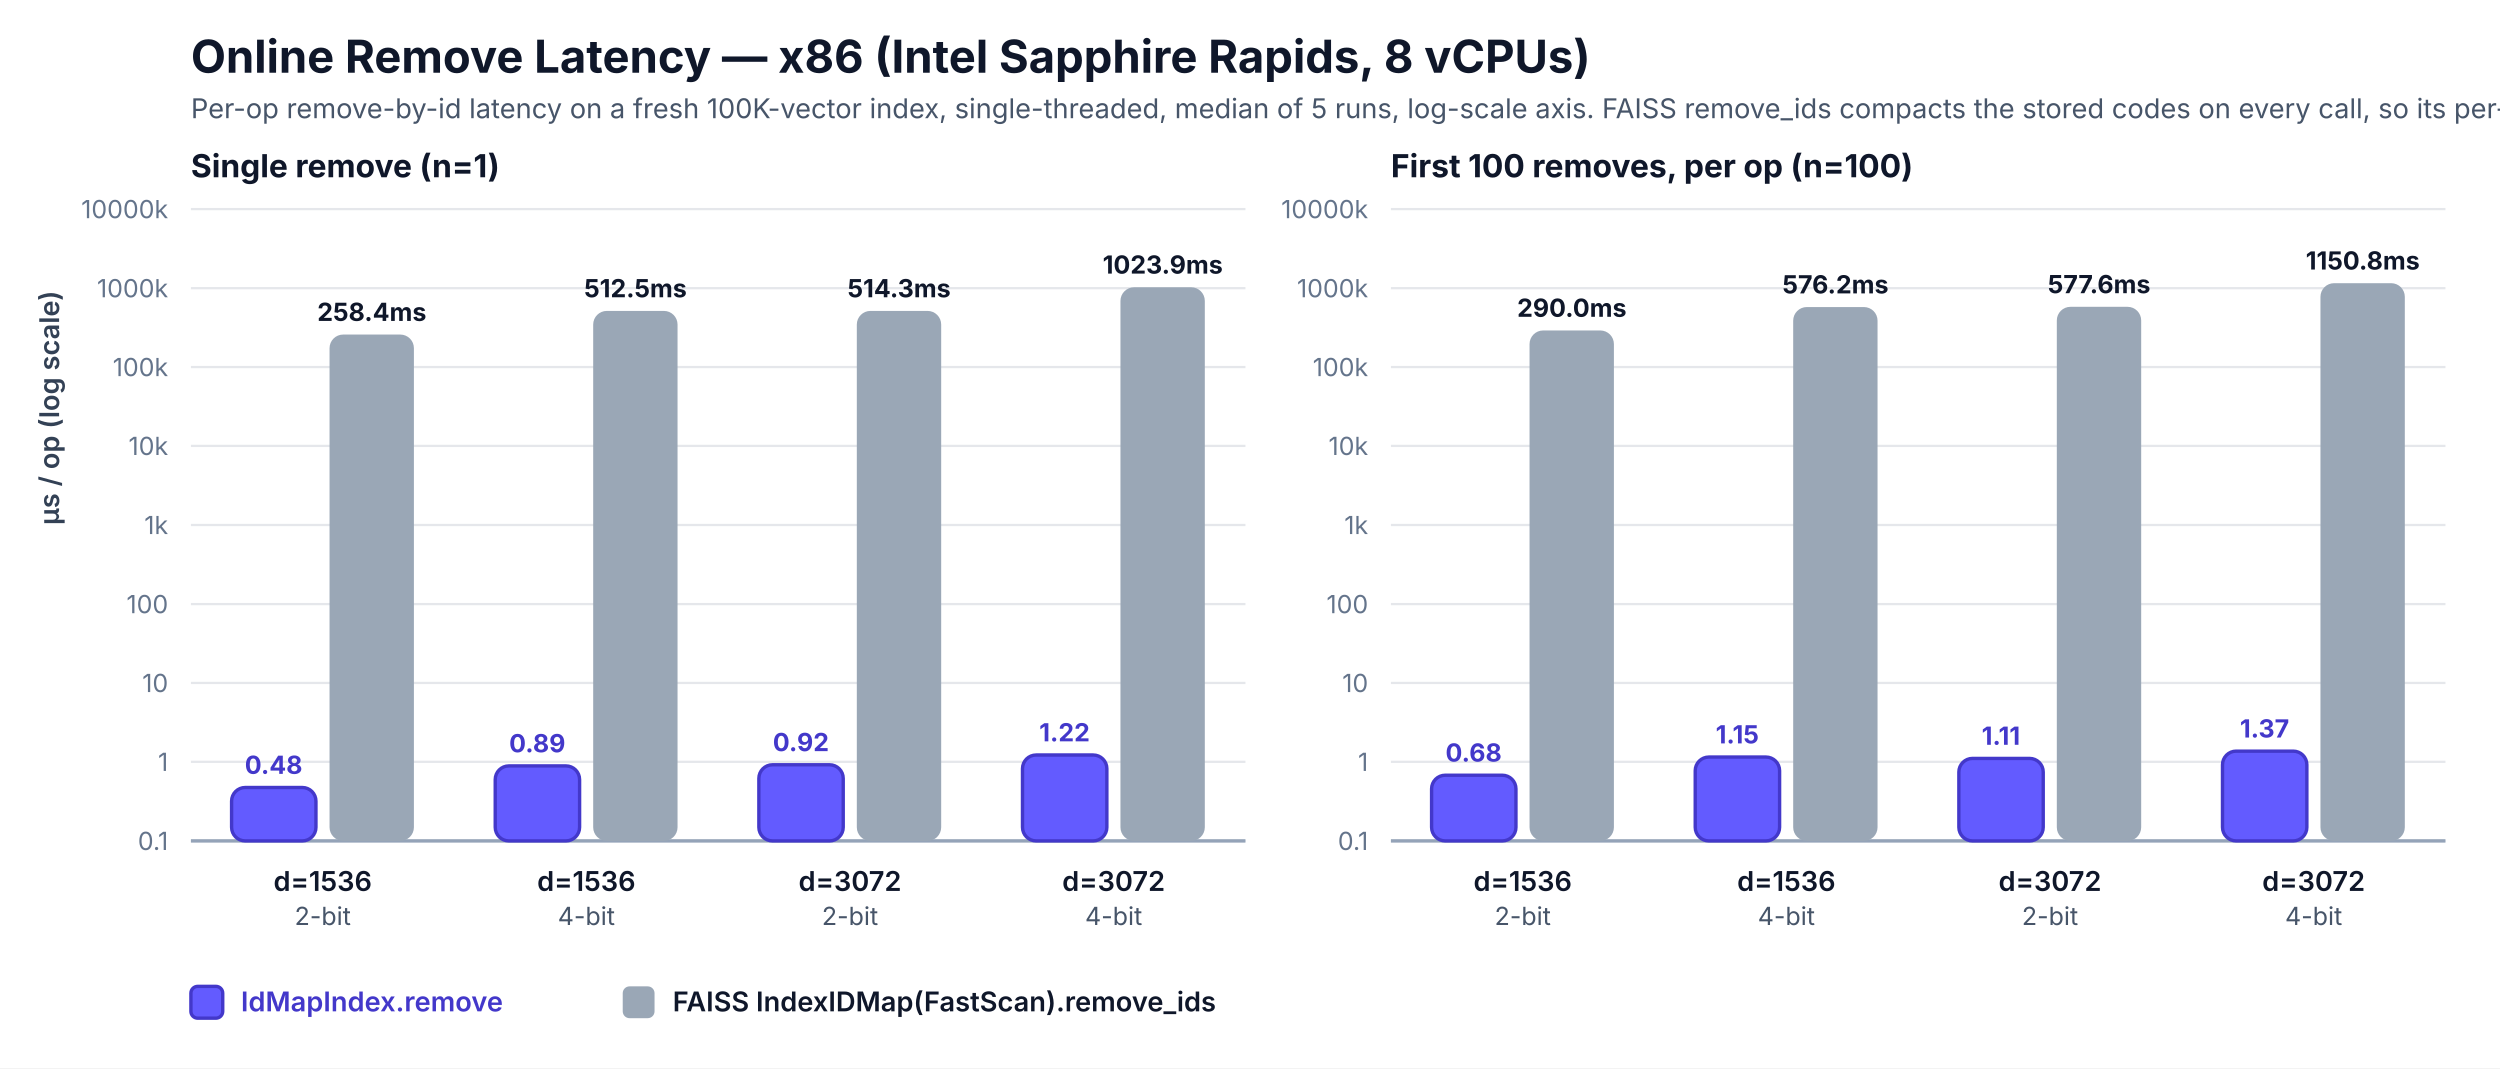
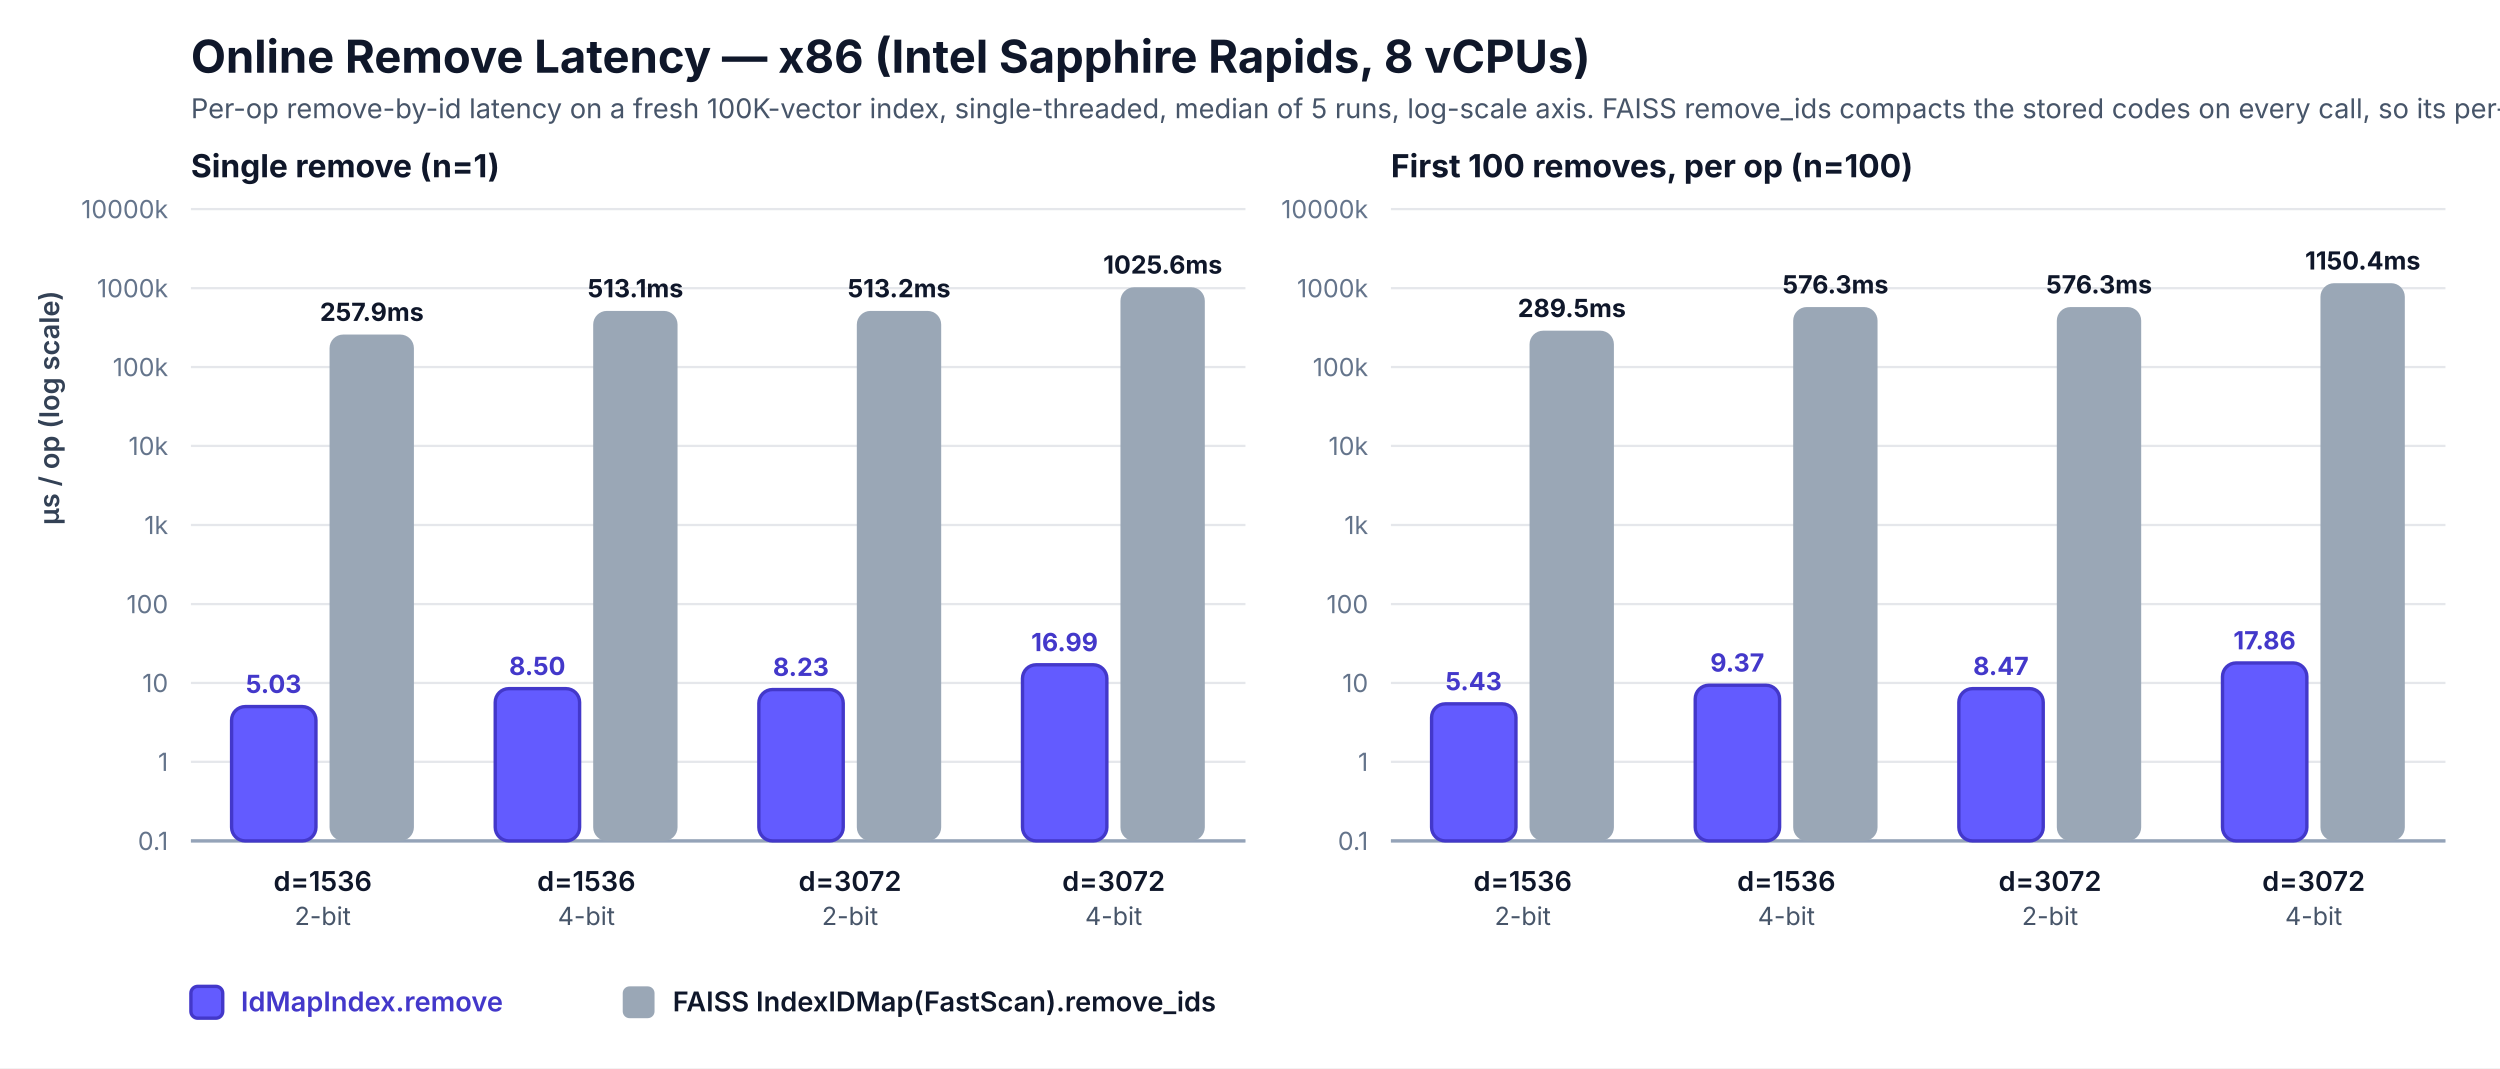
<svg xmlns="http://www.w3.org/2000/svg" width="1100" height="470" viewBox="0 0 1100 470" role="img" aria-label="Online Remove Latency — x86 (Intel Sapphire Rapids, 8 vCPUs)">
  <style>
  .title { font: 700 20px -apple-system, BlinkMacSystemFont, "Segoe UI", sans-serif; fill: #0f172a; }
  .subtitle { font: 400 12px -apple-system, BlinkMacSystemFont, "Segoe UI", sans-serif; fill: #475569; }
  .panel { font: 700 14px -apple-system, BlinkMacSystemFont, "Segoe UI", sans-serif; fill: #0f172a; }
  .label { font: 600 12px -apple-system, BlinkMacSystemFont, "Segoe UI", sans-serif; fill: #0f172a; }
  .secondary { font: 400 11px -apple-system, BlinkMacSystemFont, "Segoe UI", sans-serif; fill: #475569; }
  .tick { font: 400 11px -apple-system, BlinkMacSystemFont, "Segoe UI", sans-serif; fill: #64748b; }
  .value { font: 700 11px -apple-system, BlinkMacSystemFont, "Segoe UI", sans-serif; fill: #0f172a; }
  .value-accent { font: 700 11px -apple-system, BlinkMacSystemFont, "Segoe UI", sans-serif; fill: #4338ca; }
  .axis { font: 600 12px -apple-system, BlinkMacSystemFont, "Segoe UI", sans-serif; fill: #334155; }
  .legend { font: 600 12px -apple-system, BlinkMacSystemFont, "Segoe UI", sans-serif; fill: #0f172a; }
</style>
  <rect width="100%" height="100%" fill="#ffffff" />
  <text x="84" y="32" class="title">Online Remove Latency — x86 (Intel Sapphire Rapids, 8 vCPUs)</text>
  <text x="84" y="52" class="subtitle">Per-op remove-by-id latency on a fresh 100K-vector index, single-threaded, median of 5 runs, log-scale axis. FAISS remove_ids compacts the stored codes on every call, so its per-op cost scales with index size.</text>
  <text x="84.0" y="78" class="panel">Single remove (n=1)</text>
  <line x1="84.0" y1="370.0" x2="548.0" y2="370.0" stroke="#e5e7eb" stroke-width="1" />
  <text x="74.0" y="374.0" text-anchor="end" class="tick">0.1</text>
  <line x1="84.0" y1="335.2" x2="548.0" y2="335.2" stroke="#e5e7eb" stroke-width="1" />
  <text x="74.0" y="339.2" text-anchor="end" class="tick">1</text>
  <line x1="84.0" y1="300.5" x2="548.0" y2="300.5" stroke="#e5e7eb" stroke-width="1" />
  <text x="74.0" y="304.5" text-anchor="end" class="tick">10</text>
  <line x1="84.0" y1="265.8" x2="548.0" y2="265.8" stroke="#e5e7eb" stroke-width="1" />
  <text x="74.0" y="269.8" text-anchor="end" class="tick">100</text>
  <line x1="84.0" y1="231.0" x2="548.0" y2="231.0" stroke="#e5e7eb" stroke-width="1" />
  <text x="74.0" y="235.0" text-anchor="end" class="tick">1k</text>
  <line x1="84.0" y1="196.2" x2="548.0" y2="196.2" stroke="#e5e7eb" stroke-width="1" />
  <text x="74.0" y="200.2" text-anchor="end" class="tick">10k</text>
  <line x1="84.0" y1="161.5" x2="548.0" y2="161.5" stroke="#e5e7eb" stroke-width="1" />
  <text x="74.0" y="165.5" text-anchor="end" class="tick">100k</text>
  <line x1="84.0" y1="126.8" x2="548.0" y2="126.8" stroke="#e5e7eb" stroke-width="1" />
  <text x="74.0" y="130.8" text-anchor="end" class="tick">1000k</text>
  <line x1="84.0" y1="92.0" x2="548.0" y2="92.0" stroke="#e5e7eb" stroke-width="1" />
  <text x="74.0" y="96.0" text-anchor="end" class="tick">10000k</text>
  <line x1="84.0" y1="370.0" x2="548.0" y2="370.0" stroke="#94a3b8" stroke-width="1.5" />
-   <rect x="101.9" y="346.5" width="37.12" height="23.5" rx="6" fill="#635bff" stroke="#4338ca" stroke-width="1.5" />
-   <text x="120.4" y="340.5" text-anchor="middle" class="value-accent">0.48</text>
+   <rect x="101.9" y="310.9" width="37.12" height="59.1" rx="6" fill="#635bff" stroke="#4338ca" stroke-width="1.5" />
+   <text x="120.4" y="304.9" text-anchor="middle" class="value-accent">5.03</text>
  <rect x="145.0" y="147.2" width="37.12" height="222.8" rx="6" fill="#9aa7b6" />
-   <text x="163.6" y="141.2" text-anchor="middle" class="value">258.4ms</text>
+   <text x="163.6" y="141.2" text-anchor="middle" class="value">257.9ms</text>
  <text x="142.0" y="392" text-anchor="middle" class="label">d=1536</text>
  <text x="142.0" y="407" text-anchor="middle" class="secondary">2-bit</text>
-   <rect x="217.9" y="337.0" width="37.12" height="33.0" rx="6" fill="#635bff" stroke="#4338ca" stroke-width="1.5" />
-   <text x="236.4" y="331.0" text-anchor="middle" class="value-accent">0.89</text>
+   <rect x="217.9" y="303.0" width="37.12" height="67.0" rx="6" fill="#635bff" stroke="#4338ca" stroke-width="1.5" />
+   <text x="236.4" y="297.0" text-anchor="middle" class="value-accent">8.50</text>
  <rect x="261.0" y="136.8" width="37.12" height="233.2" rx="6" fill="#9aa7b6" />
-   <text x="279.6" y="130.8" text-anchor="middle" class="value">512.5ms</text>
+   <text x="279.6" y="130.8" text-anchor="middle" class="value">513.1ms</text>
  <text x="258.0" y="392" text-anchor="middle" class="label">d=1536</text>
  <text x="258.0" y="407" text-anchor="middle" class="secondary">4-bit</text>
-   <rect x="333.9" y="336.5" width="37.12" height="33.5" rx="6" fill="#635bff" stroke="#4338ca" stroke-width="1.5" />
-   <text x="352.4" y="330.5" text-anchor="middle" class="value-accent">0.92</text>
+   <rect x="333.9" y="303.4" width="37.12" height="66.6" rx="6" fill="#635bff" stroke="#4338ca" stroke-width="1.5" />
+   <text x="352.4" y="297.4" text-anchor="middle" class="value-accent">8.23</text>
  <rect x="377.0" y="136.8" width="37.12" height="233.2" rx="6" fill="#9aa7b6" />
-   <text x="395.6" y="130.8" text-anchor="middle" class="value">514.3ms</text>
+   <text x="395.6" y="130.8" text-anchor="middle" class="value">513.2ms</text>
  <text x="374.0" y="392" text-anchor="middle" class="label">d=3072</text>
  <text x="374.0" y="407" text-anchor="middle" class="secondary">2-bit</text>
-   <rect x="449.9" y="332.2" width="37.12" height="37.8" rx="6" fill="#635bff" stroke="#4338ca" stroke-width="1.5" />
-   <text x="468.4" y="326.2" text-anchor="middle" class="value-accent">1.22</text>
+   <rect x="449.9" y="292.5" width="37.12" height="77.5" rx="6" fill="#635bff" stroke="#4338ca" stroke-width="1.5" />
+   <text x="468.4" y="286.5" text-anchor="middle" class="value-accent">16.99</text>
  <rect x="493.0" y="126.4" width="37.12" height="243.6" rx="6" fill="#9aa7b6" />
-   <text x="511.6" y="120.4" text-anchor="middle" class="value">1023.9ms</text>
+   <text x="511.6" y="120.4" text-anchor="middle" class="value">1025.6ms</text>
  <text x="490.0" y="392" text-anchor="middle" class="label">d=3072</text>
  <text x="490.0" y="407" text-anchor="middle" class="secondary">4-bit</text>
  <text x="612.0" y="78" class="panel">First 100 removes, per op (n=100)</text>
  <line x1="612.0" y1="370.0" x2="1076.0" y2="370.0" stroke="#e5e7eb" stroke-width="1" />
  <text x="602.0" y="374.0" text-anchor="end" class="tick">0.1</text>
  <line x1="612.0" y1="335.2" x2="1076.0" y2="335.2" stroke="#e5e7eb" stroke-width="1" />
  <text x="602.0" y="339.2" text-anchor="end" class="tick">1</text>
  <line x1="612.0" y1="300.5" x2="1076.0" y2="300.5" stroke="#e5e7eb" stroke-width="1" />
  <text x="602.0" y="304.5" text-anchor="end" class="tick">10</text>
  <line x1="612.0" y1="265.8" x2="1076.0" y2="265.8" stroke="#e5e7eb" stroke-width="1" />
  <text x="602.0" y="269.8" text-anchor="end" class="tick">100</text>
  <line x1="612.0" y1="231.0" x2="1076.0" y2="231.0" stroke="#e5e7eb" stroke-width="1" />
  <text x="602.0" y="235.0" text-anchor="end" class="tick">1k</text>
  <line x1="612.0" y1="196.2" x2="1076.0" y2="196.2" stroke="#e5e7eb" stroke-width="1" />
  <text x="602.0" y="200.2" text-anchor="end" class="tick">10k</text>
  <line x1="612.0" y1="161.5" x2="1076.0" y2="161.5" stroke="#e5e7eb" stroke-width="1" />
  <text x="602.0" y="165.5" text-anchor="end" class="tick">100k</text>
  <line x1="612.0" y1="126.8" x2="1076.0" y2="126.8" stroke="#e5e7eb" stroke-width="1" />
  <text x="602.0" y="130.8" text-anchor="end" class="tick">1000k</text>
  <line x1="612.0" y1="92.0" x2="1076.0" y2="92.0" stroke="#e5e7eb" stroke-width="1" />
  <text x="602.0" y="96.0" text-anchor="end" class="tick">10000k</text>
  <line x1="612.0" y1="370.0" x2="1076.0" y2="370.0" stroke="#94a3b8" stroke-width="1.5" />
-   <rect x="629.9" y="341.1" width="37.12" height="28.9" rx="6" fill="#635bff" stroke="#4338ca" stroke-width="1.5" />
-   <text x="648.4" y="335.1" text-anchor="middle" class="value-accent">0.68</text>
-   <rect x="673.0" y="145.4" width="37.12" height="224.6" rx="6" fill="#9aa7b6" />
-   <text x="691.6" y="139.4" text-anchor="middle" class="value">290.0ms</text>
+   <rect x="629.9" y="309.7" width="37.12" height="60.3" rx="6" fill="#635bff" stroke="#4338ca" stroke-width="1.5" />
+   <text x="648.4" y="303.7" text-anchor="middle" class="value-accent">5.43</text>
+   <rect x="673.0" y="145.5" width="37.12" height="224.5" rx="6" fill="#9aa7b6" />
+   <text x="691.6" y="139.5" text-anchor="middle" class="value">289.5ms</text>
  <text x="670.0" y="392" text-anchor="middle" class="label">d=1536</text>
  <text x="670.0" y="407" text-anchor="middle" class="secondary">2-bit</text>
-   <rect x="745.9" y="333.1" width="37.12" height="36.9" rx="6" fill="#635bff" stroke="#4338ca" stroke-width="1.5" />
-   <text x="764.4" y="327.1" text-anchor="middle" class="value-accent">1.15</text>
+   <rect x="745.9" y="301.5" width="37.12" height="68.5" rx="6" fill="#635bff" stroke="#4338ca" stroke-width="1.5" />
+   <text x="764.4" y="295.5" text-anchor="middle" class="value-accent">9.37</text>
  <rect x="789.0" y="135.1" width="37.12" height="234.9" rx="6" fill="#9aa7b6" />
-   <text x="807.6" y="129.1" text-anchor="middle" class="value">576.2ms</text>
+   <text x="807.6" y="129.1" text-anchor="middle" class="value">576.3ms</text>
  <text x="786.0" y="392" text-anchor="middle" class="label">d=1536</text>
  <text x="786.0" y="407" text-anchor="middle" class="secondary">4-bit</text>
-   <rect x="861.9" y="333.7" width="37.12" height="36.3" rx="6" fill="#635bff" stroke="#4338ca" stroke-width="1.5" />
-   <text x="880.4" y="327.7" text-anchor="middle" class="value-accent">1.11</text>
-   <rect x="905.0" y="135.0" width="37.12" height="235.0" rx="6" fill="#9aa7b6" />
-   <text x="923.6" y="129.0" text-anchor="middle" class="value">577.6ms</text>
+   <rect x="861.9" y="303.0" width="37.12" height="67.0" rx="6" fill="#635bff" stroke="#4338ca" stroke-width="1.5" />
+   <text x="880.4" y="297.0" text-anchor="middle" class="value-accent">8.47</text>
+   <rect x="905.0" y="135.1" width="37.12" height="234.9" rx="6" fill="#9aa7b6" />
+   <text x="923.6" y="129.1" text-anchor="middle" class="value">576.3ms</text>
  <text x="902.0" y="392" text-anchor="middle" class="label">d=3072</text>
  <text x="902.0" y="407" text-anchor="middle" class="secondary">2-bit</text>
-   <rect x="977.9" y="330.5" width="37.12" height="39.5" rx="6" fill="#635bff" stroke="#4338ca" stroke-width="1.5" />
-   <text x="996.4" y="324.5" text-anchor="middle" class="value-accent">1.37</text>
+   <rect x="977.9" y="291.7" width="37.12" height="78.3" rx="6" fill="#635bff" stroke="#4338ca" stroke-width="1.5" />
+   <text x="996.4" y="285.7" text-anchor="middle" class="value-accent">17.86</text>
  <rect x="1021.0" y="124.6" width="37.12" height="245.4" rx="6" fill="#9aa7b6" />
-   <text x="1039.6" y="118.6" text-anchor="middle" class="value">1150.8ms</text>
+   <text x="1039.6" y="118.6" text-anchor="middle" class="value">1150.4ms</text>
  <text x="1018.0" y="392" text-anchor="middle" class="label">d=3072</text>
  <text x="1018.0" y="407" text-anchor="middle" class="secondary">4-bit</text>
  <text x="26" y="231.0" transform="rotate(-90, 26, 231.0)" class="axis">µs / op (log scale)</text>
  <rect x="84" y="434" width="14" height="14" rx="3" fill="#635bff" stroke="#4338ca" stroke-width="1.5" />
  <text x="106" y="445" class="legend" style="fill: #4338ca;">IdMapIndex.remove</text>
  <rect x="274" y="434" width="14" height="14" rx="3" fill="#9aa7b6" />
  <text x="296" y="445" class="legend">FAISS IndexIDMap(FastScan).remove_ids</text>
</svg>
